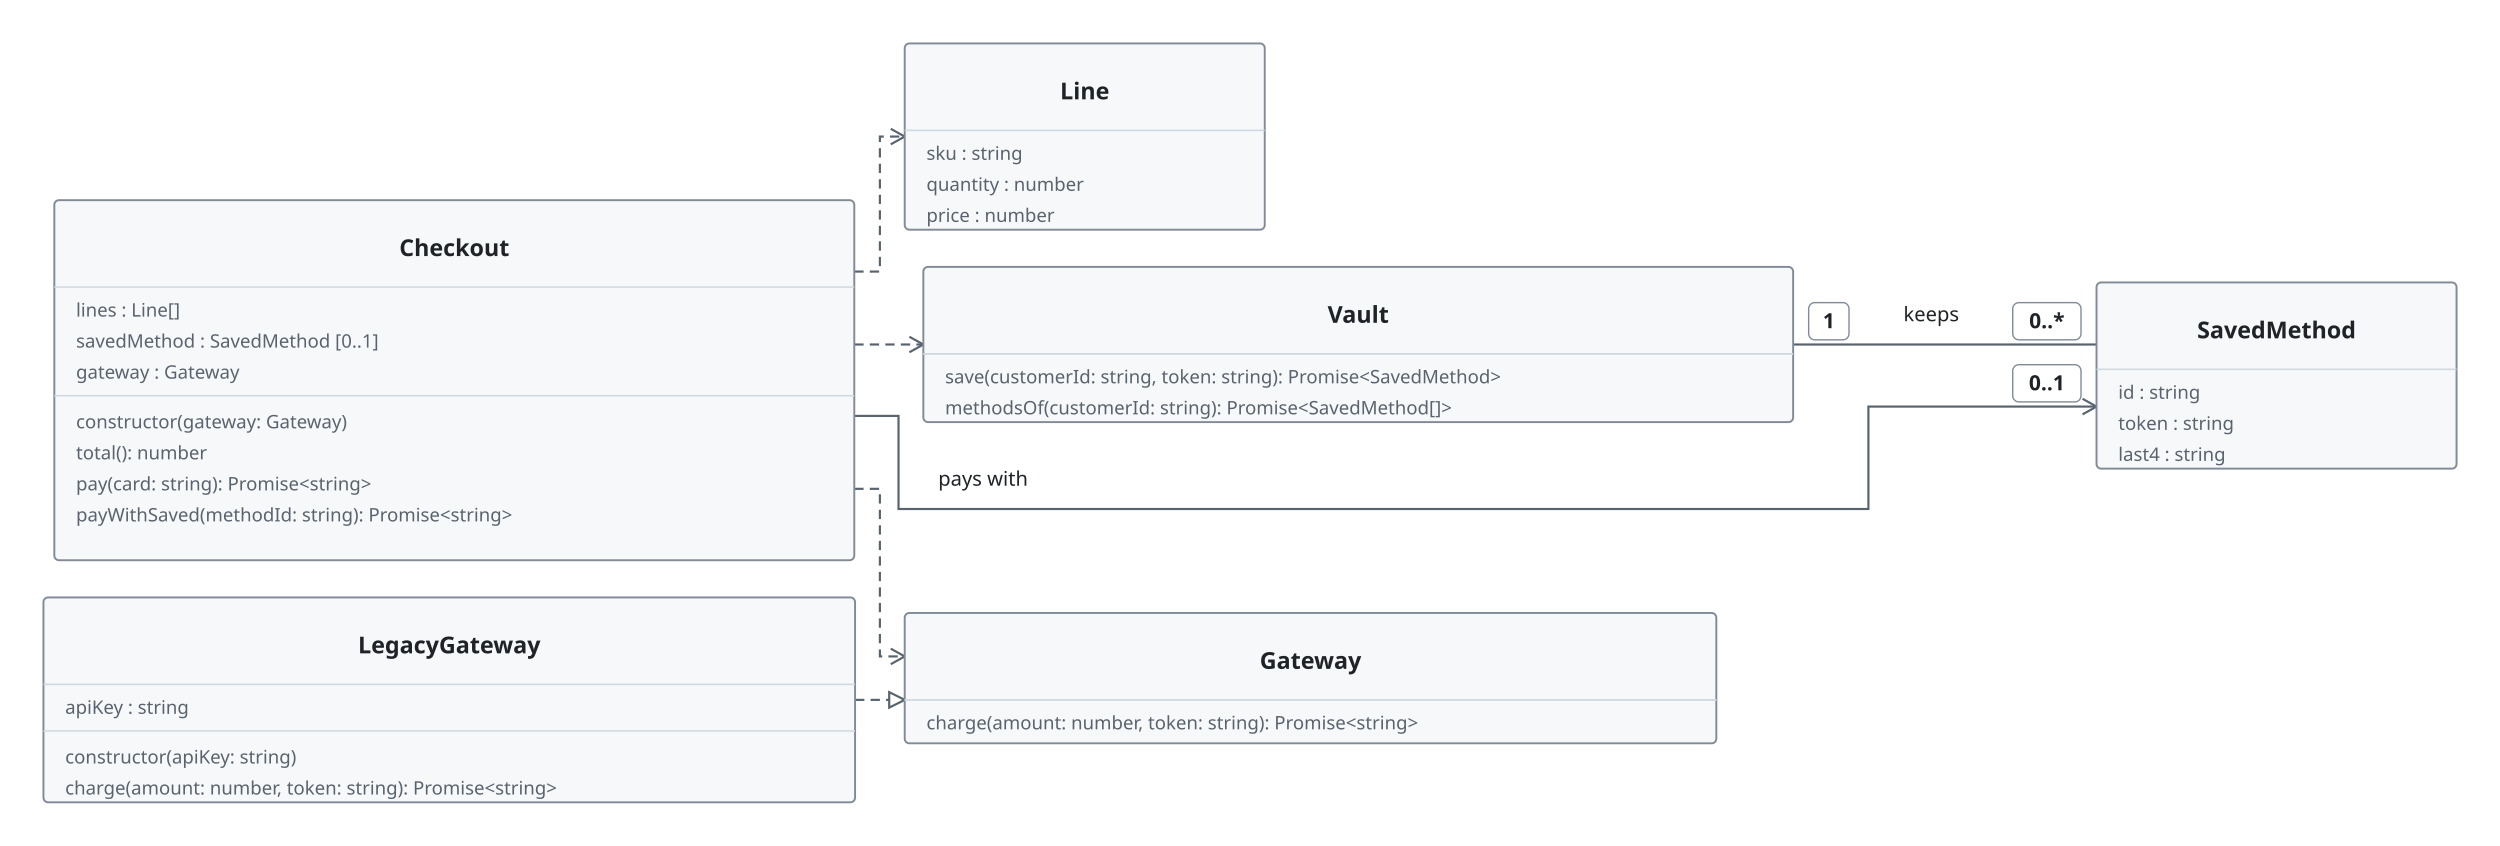
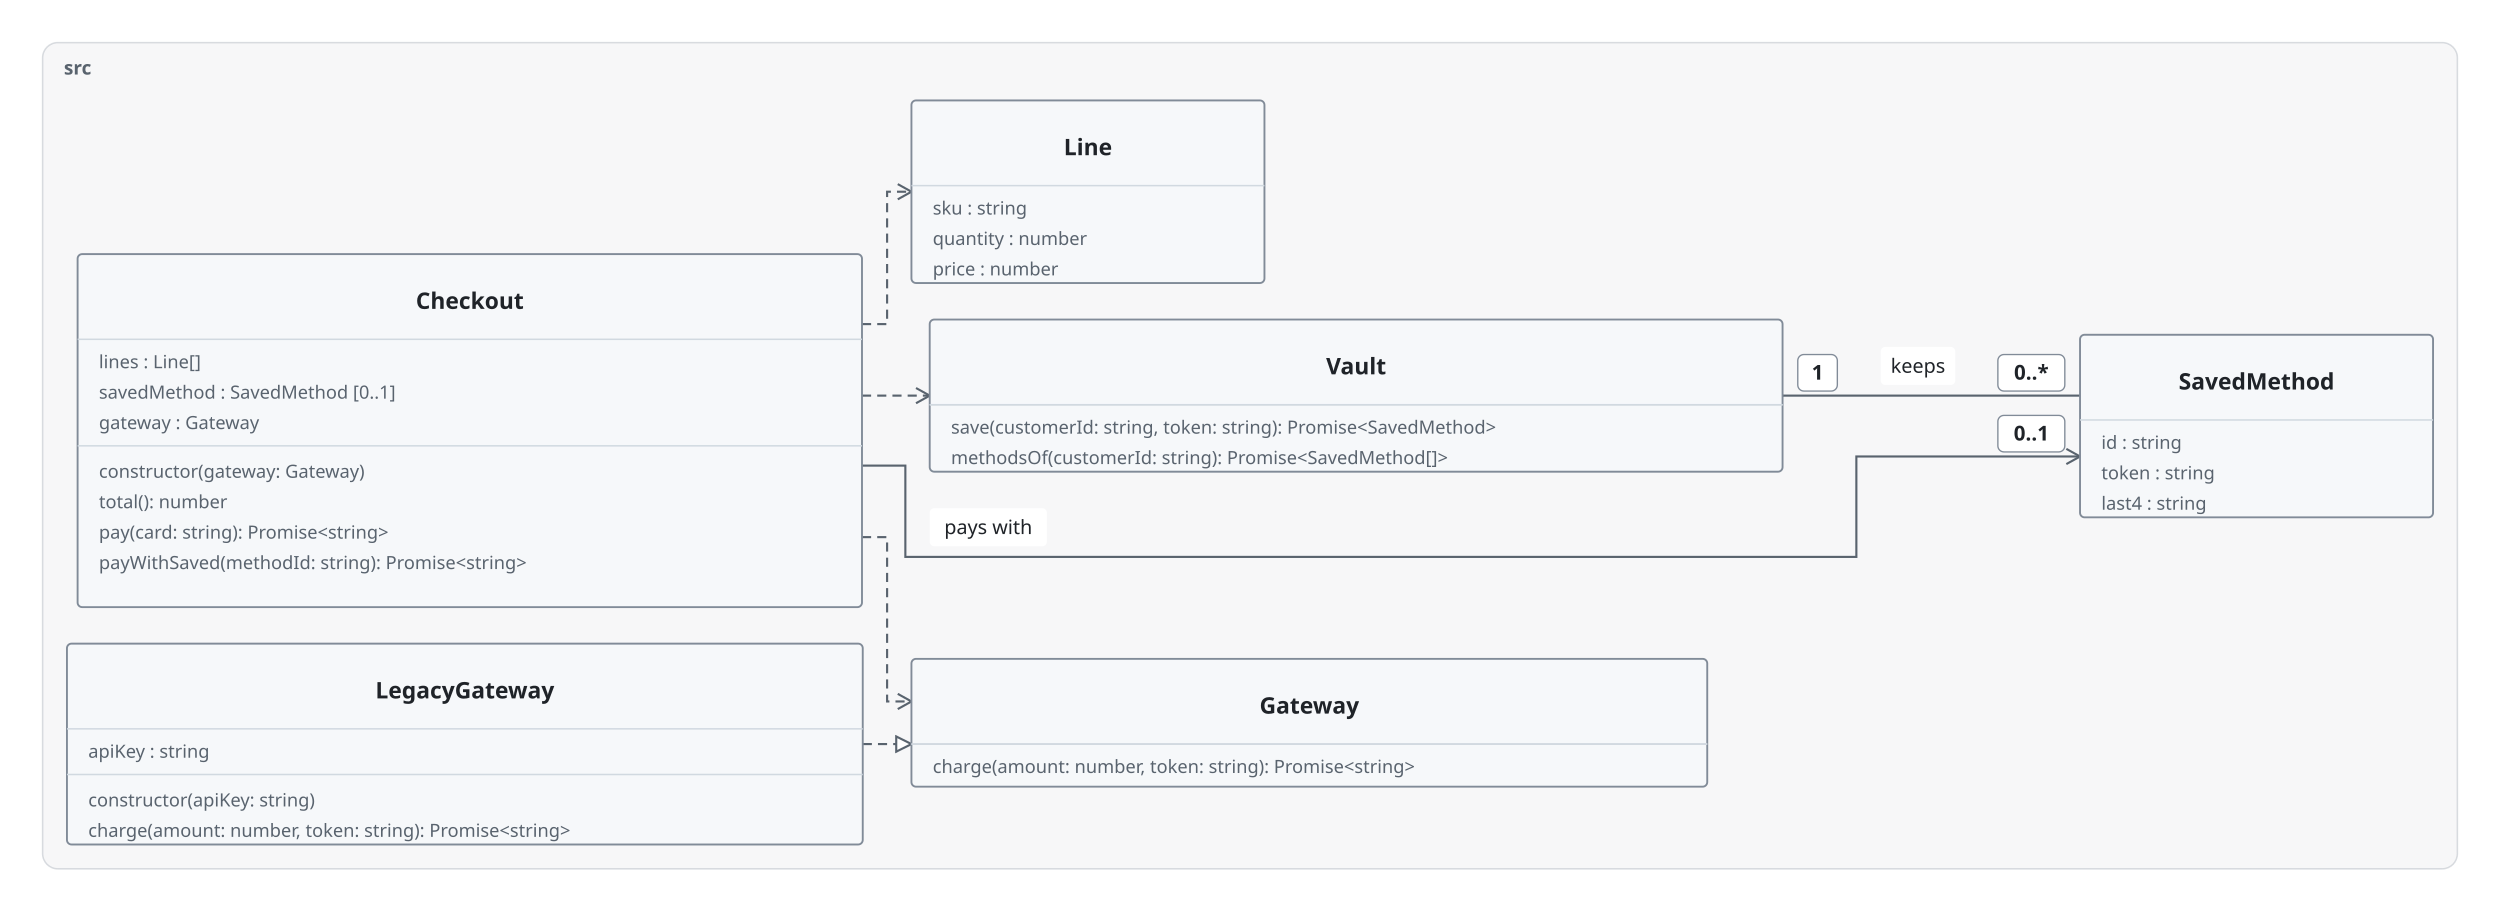
- <svg xmlns="http://www.w3.org/2000/svg" width="1611" height="545" viewBox="0 0 1611 545" role="img" aria-label="Saved payment methods" text-rendering="geometricPrecision" style="font-family:-apple-system,BlinkMacSystemFont,Segoe UI,Noto Sans,Helvetica,Arial,sans-serif">
+ <svg xmlns="http://www.w3.org/2000/svg" width="1643" height="599" viewBox="0 0 1643 599" role="img" aria-label="Saved payment methods" text-rendering="geometricPrecision" style="font-family:-apple-system,BlinkMacSystemFont,Segoe UI,Noto Sans,Helvetica,Arial,sans-serif">
  <defs>
    <marker id="inheritance-_R_0_-DEPENDENCY" markerWidth="12" markerHeight="12" refX="10" refY="6" orient="auto" markerUnits="userSpaceOnUse">
      <path d="M1 1 L10 6 L1 11" fill="none" stroke="var(--diagram-edge,#59636e)" stroke-width="1.4" />
    </marker>
    <marker id="inheritance-_R_0_-DEPENDENCY-active" markerWidth="12" markerHeight="12" refX="10" refY="6" orient="auto" markerUnits="userSpaceOnUse">
      <path d="M1 1 L10 6 L1 11" fill="none" stroke="var(--accent,#0969da)" stroke-width="1.4" />
    </marker>
    <marker id="inheritance-_R_0_-DEPENDENCY-primary" markerWidth="12" markerHeight="12" refX="10" refY="6" orient="auto" markerUnits="userSpaceOnUse">
      <path d="M1 1 L10 6 L1 11" fill="none" stroke="var(--diagram-selection,#9a6700)" stroke-width="1.4" />
    </marker>
    <marker id="inheritance-_R_0_-SHARED" markerWidth="15" markerHeight="12" refX="1" refY="6" orient="auto-start-reverse" markerUnits="userSpaceOnUse">
      <path d="M1 6 L7 1 L13 6 L7 11 Z" fill="var(--canvas,#ffffff)" stroke="var(--diagram-edge,#59636e)" stroke-width="1.4" />
    </marker>
    <marker id="inheritance-_R_0_-SHARED-active" markerWidth="15" markerHeight="12" refX="1" refY="6" orient="auto-start-reverse" markerUnits="userSpaceOnUse">
      <path d="M1 6 L7 1 L13 6 L7 11 Z" fill="var(--canvas,#ffffff)" stroke="var(--accent,#0969da)" stroke-width="1.4" />
    </marker>
    <marker id="inheritance-_R_0_-SHARED-primary" markerWidth="15" markerHeight="12" refX="1" refY="6" orient="auto-start-reverse" markerUnits="userSpaceOnUse">
      <path d="M1 6 L7 1 L13 6 L7 11 Z" fill="var(--canvas,#ffffff)" stroke="var(--diagram-selection,#9a6700)" stroke-width="1.4" />
    </marker>
    <marker id="inheritance-_R_0_-COMPOSITE" markerWidth="15" markerHeight="12" refX="1" refY="6" orient="auto-start-reverse" markerUnits="userSpaceOnUse">
      <path d="M1 6 L7 1 L13 6 L7 11 Z" fill="var(--diagram-edge,#59636e)" stroke="var(--diagram-edge,#59636e)" stroke-width="1.4" />
    </marker>
    <marker id="inheritance-_R_0_-COMPOSITE-active" markerWidth="15" markerHeight="12" refX="1" refY="6" orient="auto-start-reverse" markerUnits="userSpaceOnUse">
      <path d="M1 6 L7 1 L13 6 L7 11 Z" fill="var(--accent,#0969da)" stroke="var(--accent,#0969da)" stroke-width="1.4" />
    </marker>
    <marker id="inheritance-_R_0_-COMPOSITE-primary" markerWidth="15" markerHeight="12" refX="1" refY="6" orient="auto-start-reverse" markerUnits="userSpaceOnUse">
      <path d="M1 6 L7 1 L13 6 L7 11 Z" fill="var(--diagram-selection,#9a6700)" stroke="var(--diagram-selection,#9a6700)" stroke-width="1.4" />
    </marker>
    <marker id="inheritance-_R_0_" markerWidth="13" markerHeight="12" refX="11" refY="6" orient="auto" markerUnits="userSpaceOnUse">
      <path d="M1 1 L11 6 L1 11 Z" fill="var(--canvas,#ffffff)" stroke="var(--diagram-inheritance,#59636e)" stroke-width="1.4" />
    </marker>
    <marker id="inheritance-_R_0_-active" markerWidth="13" markerHeight="12" refX="11" refY="6" orient="auto" markerUnits="userSpaceOnUse">
      <path d="M1 1 L11 6 L1 11 Z" fill="var(--canvas,#ffffff)" stroke="var(--accent,#0969da)" stroke-width="1.4" />
    </marker>
    <marker id="inheritance-_R_0_-primary" markerWidth="13" markerHeight="12" refX="11" refY="6" orient="auto" markerUnits="userSpaceOnUse">
      <path d="M1 1 L11 6 L1 11 Z" fill="var(--canvas,#ffffff)" stroke="var(--diagram-selection,#9a6700)" stroke-width="1.4" />
    </marker>
  </defs>
+   <g class="package-layer" aria-hidden="true">
+     <g transform="translate(28 28)">
+       <rect width="1587" height="543" rx="10" fill="var(--diagram-package,rgba(130,140,155,0.07))" stroke="var(--diagram-package-border,rgba(130,140,155,0.3))" vector-effect="non-scaling-stroke" />
+       <text x="14" y="21" fill="var(--diagram-muted,#59636e)" font-size="12.5" font-weight="600">src</text>
+     </g>
+   </g>
  <g class="relation-routes">
    <g class="diagram-element edge relation-route generalization" data-edge="generalization:LegacyGateway:Gateway" data-element-kind="edge" data-element-id="generalization:LegacyGateway:Gateway" data-source="LegacyGateway" data-target="Gateway" aria-label="LegacyGateway implements Gateway">
      <g>
-         <path class="edge-path" d="M551 451 L583 451" fill="none" stroke="var(--diagram-inheritance,#59636e)" stroke-width="1.4" stroke-dasharray="6 4" marker-end="url(#inheritance-_R_0_)" />
+         <path class="edge-path" d="M567 489 L599 489" fill="none" stroke="var(--diagram-inheritance,#59636e)" stroke-width="1.4" stroke-dasharray="6 4" marker-end="url(#inheritance-_R_0_)" />
      </g>
    </g>
    <g class="diagram-element edge relation-route" data-edge="relation:Checkout:Gateway" data-element-kind="edge" data-element-id="relation:Checkout:Gateway" data-source="Checkout" data-target="Gateway" aria-label="Generalization: Checkout, Gateway">
      <g>
-         <path class="edge-path" d="M550.5 315 L567 315 L567 423 L583 423" fill="none" stroke="var(--diagram-edge,#59636e)" stroke-width="1.4" stroke-dasharray="6 4" marker-end="url(#inheritance-_R_0_-DEPENDENCY)" />
+         <path class="edge-path" d="M566.5 353 L583 353 L583 461 L599 461" fill="none" stroke="var(--diagram-edge,#59636e)" stroke-width="1.4" stroke-dasharray="6 4" marker-end="url(#inheritance-_R_0_-DEPENDENCY)" />
      </g>
    </g>
    <g class="diagram-element edge relation-route" data-edge="relation:Checkout:Line" data-element-kind="edge" data-element-id="relation:Checkout:Line" data-source="Checkout" data-target="Line" aria-label="Generalization: Checkout, Line">
      <g>
-         <path class="edge-path" d="M550.5 175 L567 175 L567 88 L583 88" fill="none" stroke="var(--diagram-edge,#59636e)" stroke-width="1.4" stroke-dasharray="6 4" marker-end="url(#inheritance-_R_0_-DEPENDENCY)" />
+         <path class="edge-path" d="M566.5 213 L583 213 L583 126 L599 126" fill="none" stroke="var(--diagram-edge,#59636e)" stroke-width="1.4" stroke-dasharray="6 4" marker-end="url(#inheritance-_R_0_-DEPENDENCY)" />
      </g>
    </g>
    <g class="diagram-element edge relation-route" data-edge="relation:Checkout:Vault" data-element-kind="edge" data-element-id="relation:Checkout:Vault" data-source="Checkout" data-target="Vault" aria-label="Generalization: Checkout, Vault">
      <g>
-         <path class="edge-path" d="M550.5 222 L595 222" fill="none" stroke="var(--diagram-edge,#59636e)" stroke-width="1.4" stroke-dasharray="6 4" marker-end="url(#inheritance-_R_0_-DEPENDENCY)" />
+         <path class="edge-path" d="M566.5 260 L611 260" fill="none" stroke="var(--diagram-edge,#59636e)" stroke-width="1.4" stroke-dasharray="6 4" marker-end="url(#inheritance-_R_0_-DEPENDENCY)" />
      </g>
    </g>
    <g class="diagram-element edge relation-route" data-edge="relation:Checkout:SavedMethod:pays%20with" data-element-kind="edge" data-element-id="relation:Checkout:SavedMethod:pays%20with" data-source="Checkout" data-target="SavedMethod" aria-label="pays with: Checkout, SavedMethod (0..1)">
      <g>
-         <path class="edge-path" d="M550.5 268 L579 268 L579 328 L1204 328 L1204 262 L1351 262" fill="none" stroke="var(--diagram-edge,#59636e)" stroke-width="1.4" marker-end="url(#inheritance-_R_0_-DEPENDENCY)" />
+         <path class="edge-path" d="M566.5 306 L595 306 L595 366 L1220 366 L1220 300 L1367 300" fill="none" stroke="var(--diagram-edge,#59636e)" stroke-width="1.4" marker-end="url(#inheritance-_R_0_-DEPENDENCY)" />
      </g>
    </g>
    <g class="diagram-element edge relation-route" data-edge="relation:Vault:SavedMethod:keeps" data-element-kind="edge" data-element-id="relation:Vault:SavedMethod:keeps" data-source="Vault" data-target="SavedMethod" aria-label="keeps: Vault (1), SavedMethod (0..*)">
      <g>
-         <path class="edge-path" d="M1155.5 222 L1351 222" fill="none" stroke="var(--diagram-edge,#59636e)" stroke-width="1.4" marker-start="url(#inheritance-_R_0_-COMPOSITE)" />
+         <path class="edge-path" d="M1171.5 260 L1367 260" fill="none" stroke="var(--diagram-edge,#59636e)" stroke-width="1.4" marker-start="url(#inheritance-_R_0_-COMPOSITE)" />
      </g>
    </g>
  </g>
  <g class="relation-label-layer">
    <g class="diagram-element edge relation-labels" data-edge="relation:Checkout:SavedMethod:pays%20with" data-element-kind="edge" data-element-id="relation:Checkout:SavedMethod:pays%20with" aria-hidden="true">
-       <g class="edge-label" transform="translate(595 296)">
+       <g class="edge-label" transform="translate(611 334)">
        <rect width="77" height="25" rx="3" fill="var(--canvas,#ffffff)" />
        <text x="38.5" text-anchor="middle" fill="var(--diagram-label,#1f2328)" font-size="13">
          <tspan x="38.5" y="17">pays with</tspan>
        </text>
      </g>
-       <g class="edge-label" transform="translate(1297 235)">
+       <g class="edge-label" transform="translate(1313 273)">
        <g class="multiplicity" data-end="target" data-node-id="SavedMethod">
          <rect width="44" height="24" rx="4" fill="var(--canvas,#ffffff)" stroke="var(--diagram-border,#818b98)" stroke-width="0.9" />
          <text x="22" y="16.5" text-anchor="middle" fill="var(--text,#1f2328)" font-size="13.5" font-weight="650">0..1</text>
        </g>
      </g>
    </g>
    <g class="diagram-element edge relation-labels" data-edge="relation:Vault:SavedMethod:keeps" data-element-kind="edge" data-element-id="relation:Vault:SavedMethod:keeps" aria-hidden="true">
-       <g class="edge-label" transform="translate(1220 190)">
+       <g class="edge-label" transform="translate(1236 228)">
        <rect width="49" height="25" rx="3" fill="var(--canvas,#ffffff)" />
        <text x="24.5" text-anchor="middle" fill="var(--diagram-label,#1f2328)" font-size="13">
          <tspan x="24.5" y="17">keeps</tspan>
        </text>
      </g>
-       <g class="edge-label" transform="translate(1165.5 195)">
+       <g class="edge-label" transform="translate(1181.5 233)">
        <g class="multiplicity" data-end="source" data-node-id="Vault">
          <rect width="26" height="24" rx="4" fill="var(--canvas,#ffffff)" stroke="var(--diagram-border,#818b98)" stroke-width="0.9" />
          <text x="13" y="16.5" text-anchor="middle" fill="var(--text,#1f2328)" font-size="13.5" font-weight="650">1</text>
        </g>
      </g>
-       <g class="edge-label" transform="translate(1297 195)">
+       <g class="edge-label" transform="translate(1313 233)">
        <g class="multiplicity" data-end="target" data-node-id="SavedMethod">
          <rect width="44" height="24" rx="4" fill="var(--canvas,#ffffff)" stroke="var(--diagram-border,#818b98)" stroke-width="0.9" />
          <text x="22" y="16.5" text-anchor="middle" fill="var(--text,#1f2328)" font-size="13.5" font-weight="650">0..*</text>
        </g>
      </g>
    </g>
  </g>
  <g class="node-layer">
-     <g id="node-Checkout" class="diagram-element node" data-name="Checkout" data-node-id="Checkout" data-element-kind="node" data-element-id="Checkout" aria-label="Checkout" transform="translate(35 129)">
+     <g id="node-Checkout" class="diagram-element node" data-name="Checkout" data-node-id="Checkout" data-element-kind="node" data-element-id="Checkout" aria-label="Checkout" transform="translate(51 167)">
      <rect class="node-box" width="515.5" height="232" rx="3" fill="var(--surface,#f6f8fa)" stroke="var(--diagram-border,#818b98)" stroke-width="1.25" vector-effect="non-scaling-stroke" />
      <text x="257.75" y="36" text-anchor="middle" fill="var(--text,#1f2328)" font-size="15" font-weight="600">Checkout</text>
      <path d="M0 56 H515.5" stroke="var(--diagram-divider,#d1d9e0)" />
      <g class="attributes" fill="var(--diagram-attribute,#59636e)" font-size="12">
        <text x="14" y="75">lines : Line[]</text>
        <text x="14" y="95">savedMethod : SavedMethod [0..1]</text>
        <text x="14" y="115">gateway : Gateway</text>
      </g>
      <path d="M0 126 H515.5" stroke="var(--diagram-divider,#d1d9e0)" />
      <g class="methods" fill="var(--diagram-attribute,#59636e)" font-size="12">
        <text x="14" y="147">constructor(gateway: Gateway)</text>
        <text x="14" y="167">total(): number</text>
        <text x="14" y="187">pay(card: string): Promise&lt;string&gt;</text>
        <text x="14" y="207">payWithSaved(methodId: string): Promise&lt;string&gt;</text>
      </g>
    </g>
-     <g id="node-Gateway" class="diagram-element node" data-name="Gateway" data-node-id="Gateway" data-element-kind="node" data-element-id="Gateway" aria-label="Gateway" transform="translate(583 395)">
+     <g id="node-Gateway" class="diagram-element node" data-name="Gateway" data-node-id="Gateway" data-element-kind="node" data-element-id="Gateway" aria-label="Gateway" transform="translate(599 433)">
      <rect class="node-box" width="523" height="84" rx="3" fill="var(--surface,#f6f8fa)" stroke="var(--diagram-border,#818b98)" stroke-width="1.25" vector-effect="non-scaling-stroke" />
      <text x="261.5" y="36" text-anchor="middle" fill="var(--text,#1f2328)" font-size="15" font-weight="600">Gateway</text>
      <path d="M0 56 H523" stroke="var(--diagram-divider,#d1d9e0)" />
      <g class="attributes" fill="var(--diagram-attribute,#59636e)" font-size="12" />
      <path d="M0 56 H523" stroke="var(--diagram-divider,#d1d9e0)" />
      <g class="methods" fill="var(--diagram-attribute,#59636e)" font-size="12">
        <text x="14" y="75">charge(amount: number, token: string): Promise&lt;string&gt;</text>
      </g>
    </g>
-     <g id="node-LegacyGateway" class="diagram-element node" data-name="LegacyGateway" data-node-id="LegacyGateway" data-element-kind="node" data-element-id="LegacyGateway" aria-label="LegacyGateway" transform="translate(28 385)">
+     <g id="node-LegacyGateway" class="diagram-element node" data-name="LegacyGateway" data-node-id="LegacyGateway" data-element-kind="node" data-element-id="LegacyGateway" aria-label="LegacyGateway" transform="translate(44 423)">
      <rect class="node-box" width="523" height="132" rx="3" fill="var(--surface,#f6f8fa)" stroke="var(--diagram-border,#818b98)" stroke-width="1.25" vector-effect="non-scaling-stroke" />
      <text x="261.5" y="36" text-anchor="middle" fill="var(--text,#1f2328)" font-size="15" font-weight="600">LegacyGateway</text>
      <path d="M0 56 H523" stroke="var(--diagram-divider,#d1d9e0)" />
      <g class="attributes" fill="var(--diagram-attribute,#59636e)" font-size="12">
        <text x="14" y="75">apiKey : string</text>
      </g>
      <path d="M0 86 H523" stroke="var(--diagram-divider,#d1d9e0)" />
      <g class="methods" fill="var(--diagram-attribute,#59636e)" font-size="12">
        <text x="14" y="107">constructor(apiKey: string)</text>
        <text x="14" y="127">charge(amount: number, token: string): Promise&lt;string&gt;</text>
      </g>
    </g>
-     <g id="node-Line" class="diagram-element node" data-name="Line" data-node-id="Line" data-element-kind="node" data-element-id="Line" aria-label="Line" transform="translate(583 28)">
+     <g id="node-Line" class="diagram-element node" data-name="Line" data-node-id="Line" data-element-kind="node" data-element-id="Line" aria-label="Line" transform="translate(599 66)">
      <rect class="node-box" width="232" height="120" rx="3" fill="var(--surface,#f6f8fa)" stroke="var(--diagram-border,#818b98)" stroke-width="1.25" vector-effect="non-scaling-stroke" />
      <text x="116" y="36" text-anchor="middle" fill="var(--text,#1f2328)" font-size="15" font-weight="600">Line</text>
      <path d="M0 56 H232" stroke="var(--diagram-divider,#d1d9e0)" />
      <g class="attributes" fill="var(--diagram-attribute,#59636e)" font-size="12">
        <text x="14" y="75">sku : string</text>
        <text x="14" y="95">quantity : number</text>
        <text x="14" y="115">price : number</text>
      </g>
    </g>
-     <g id="node-Vault" class="diagram-element node" data-name="Vault" data-node-id="Vault" data-element-kind="node" data-element-id="Vault" aria-label="Vault" transform="translate(595 172)">
+     <g id="node-Vault" class="diagram-element node" data-name="Vault" data-node-id="Vault" data-element-kind="node" data-element-id="Vault" aria-label="Vault" transform="translate(611 210)">
      <rect class="node-box" width="560.5" height="100" rx="3" fill="var(--surface,#f6f8fa)" stroke="var(--diagram-border,#818b98)" stroke-width="1.25" vector-effect="non-scaling-stroke" />
      <text x="280.25" y="36" text-anchor="middle" fill="var(--text,#1f2328)" font-size="15" font-weight="600">Vault</text>
      <path d="M0 56 H560.5" stroke="var(--diagram-divider,#d1d9e0)" />
      <g class="attributes" fill="var(--diagram-attribute,#59636e)" font-size="12" />
      <path d="M0 56 H560.5" stroke="var(--diagram-divider,#d1d9e0)" />
      <g class="methods" fill="var(--diagram-attribute,#59636e)" font-size="12">
        <text x="14" y="75">save(customerId: string, token: string): Promise&lt;SavedMethod&gt;</text>
        <text x="14" y="95">methodsOf(customerId: string): Promise&lt;SavedMethod[]&gt;</text>
      </g>
    </g>
-     <g id="node-SavedMethod" class="diagram-element node" data-name="SavedMethod" data-node-id="SavedMethod" data-element-kind="node" data-element-id="SavedMethod" aria-label="SavedMethod" transform="translate(1351 182)">
+     <g id="node-SavedMethod" class="diagram-element node" data-name="SavedMethod" data-node-id="SavedMethod" data-element-kind="node" data-element-id="SavedMethod" aria-label="SavedMethod" transform="translate(1367 220)">
      <rect class="node-box" width="232" height="120" rx="3" fill="var(--surface,#f6f8fa)" stroke="var(--diagram-border,#818b98)" stroke-width="1.25" vector-effect="non-scaling-stroke" />
      <text x="116" y="36" text-anchor="middle" fill="var(--text,#1f2328)" font-size="15" font-weight="600">SavedMethod</text>
      <path d="M0 56 H232" stroke="var(--diagram-divider,#d1d9e0)" />
      <g class="attributes" fill="var(--diagram-attribute,#59636e)" font-size="12">
        <text x="14" y="75">id : string</text>
        <text x="14" y="95">token : string</text>
        <text x="14" y="115">last4 : string</text>
      </g>
    </g>
  </g>
</svg>
